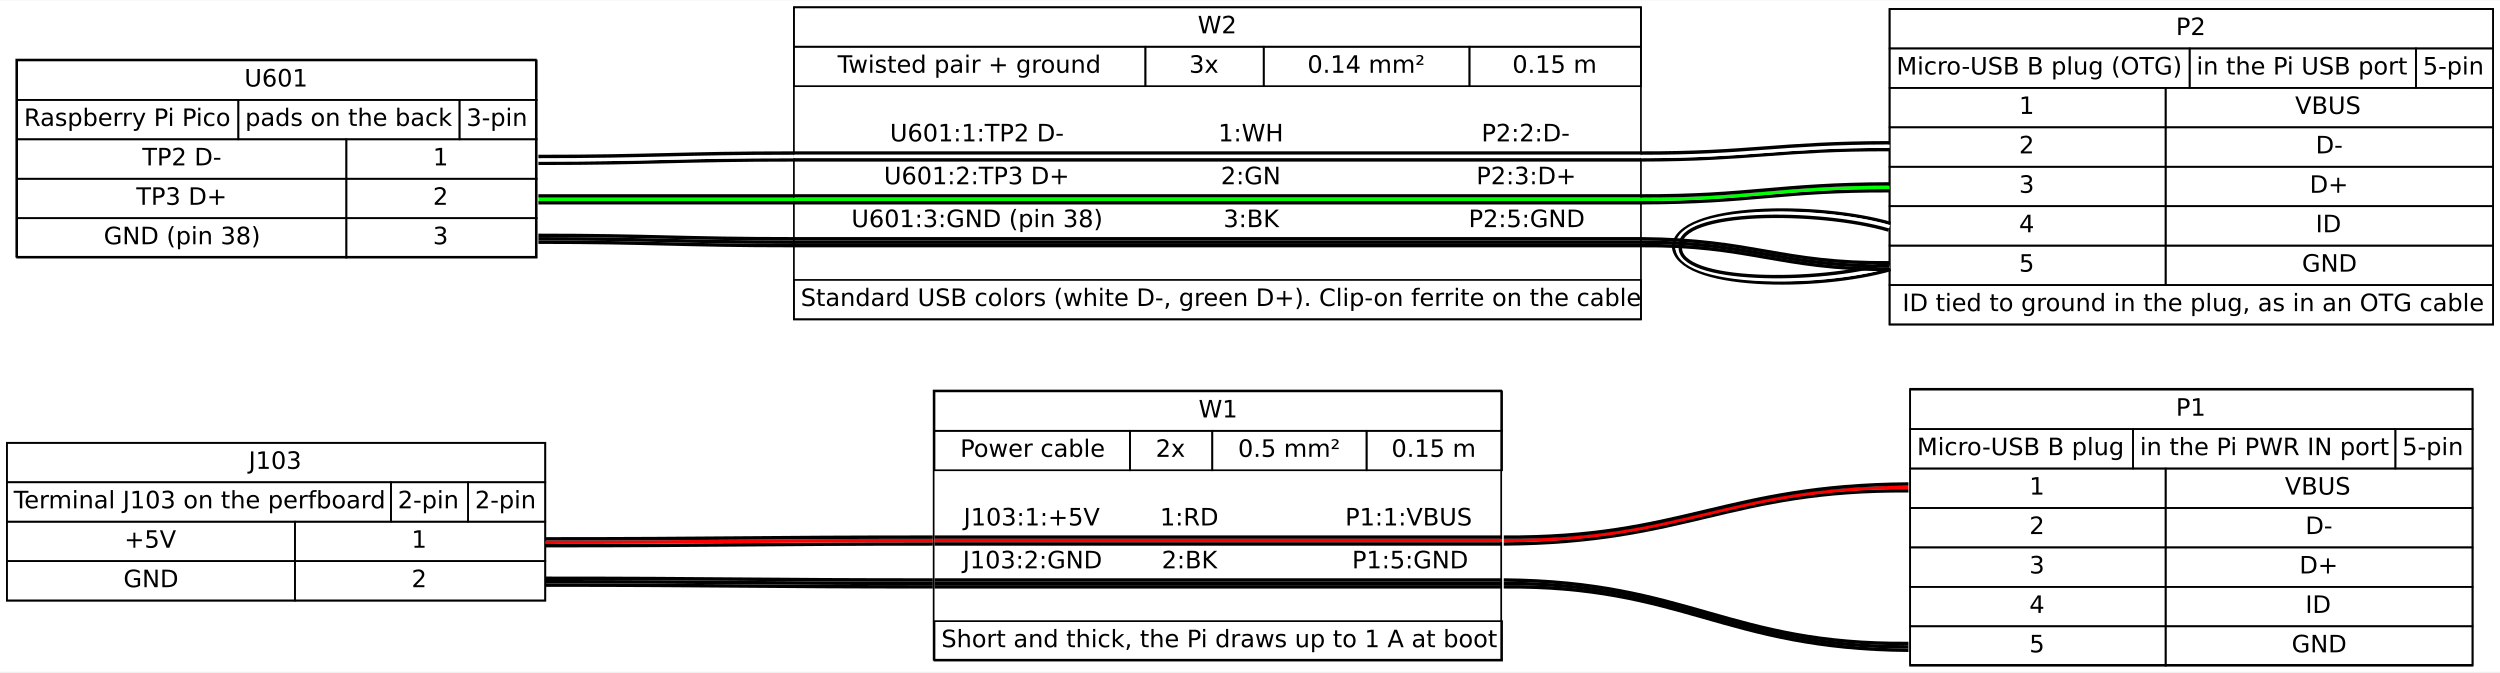
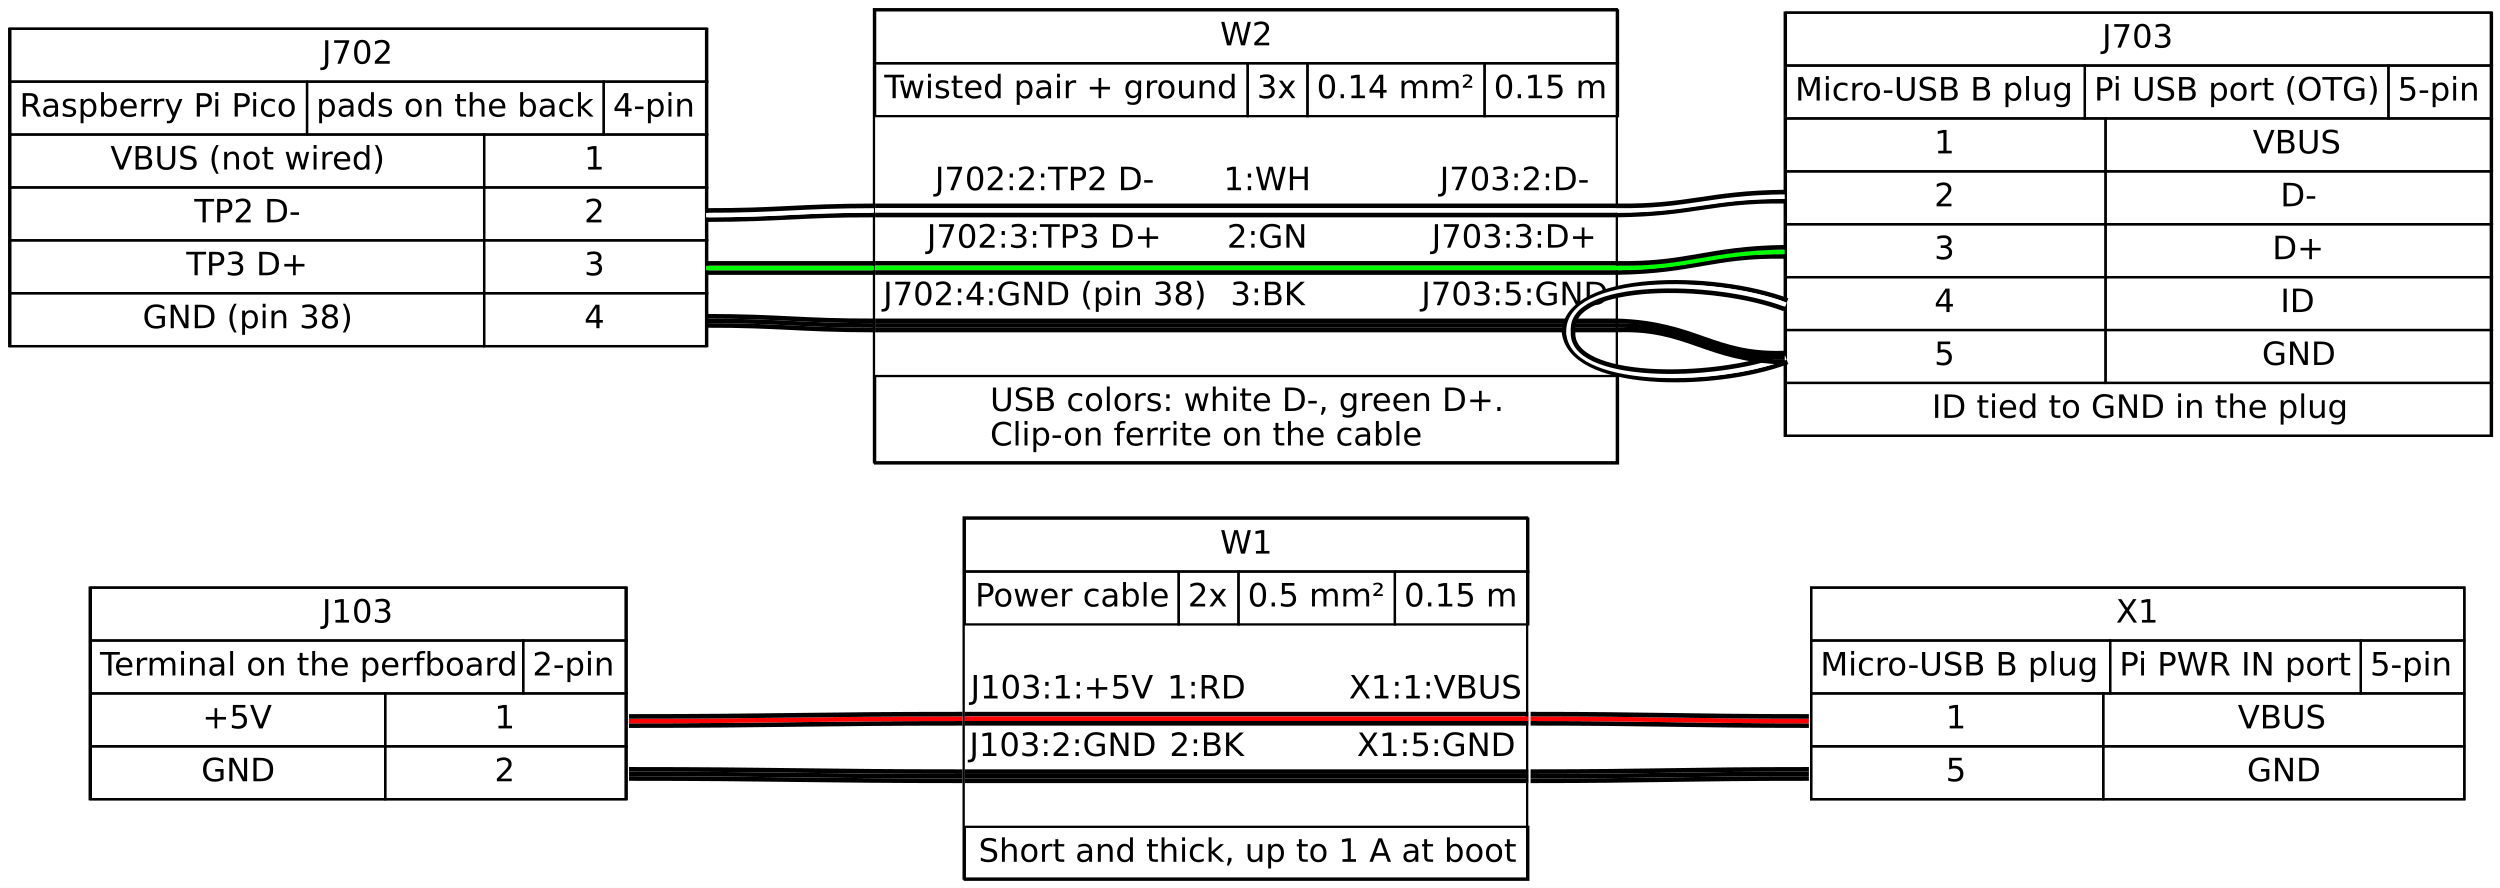
- <svg xmlns="http://www.w3.org/2000/svg" width="1458pt" height="392pt" viewBox="0.00 0.00 1458.00 391.50">
-   <g id="graph0" class="graph" transform="scale(1 1) rotate(0) translate(4 387.5)">
-     <polygon fill="#ffffff" stroke="transparent" points="-4,4 -4,-387.5 1454,-387.5 1454,4 -4,4" />
+ <svg xmlns="http://www.w3.org/2000/svg" width="1087pt" height="386pt" viewBox="0.00 0.00 1087.00 386.00">
+   <g id="graph0" class="graph" transform="scale(1 1) rotate(0) translate(4 382)">
+     <polygon fill="#ffffff" stroke="transparent" points="-4,4 -4,-382 1083,-382 1083,4 -4,4" />
    <g id="node1" class="node">
-       <polygon fill="#ffffff" stroke="black" points="314,-129.5 0,-129.5 0,-37.5 314,-37.5 314,-129.5" />
-       <polygon fill="none" stroke="black" points="0,-106.5 0,-129.5 314,-129.5 314,-106.5 0,-106.5" />
-       <text text-anchor="start" x="141" y="-114.3" font-family="DejaVu Sans" font-size="14.00">J103</text>
-       <polygon fill="none" stroke="black" points="0,-83.5 0,-106.5 224,-106.5 224,-83.5 0,-83.5" />
-       <text text-anchor="start" x="4" y="-91.3" font-family="DejaVu Sans" font-size="14.00">Terminal J103 on the perfboard</text>
-       <polygon fill="none" stroke="black" points="224,-83.5 224,-106.5 269,-106.5 269,-83.5 224,-83.5" />
-       <text text-anchor="start" x="228" y="-91.3" font-family="DejaVu Sans" font-size="14.00">2-pin</text>
-       <polygon fill="none" stroke="black" points="269,-83.5 269,-106.5 314,-106.5 314,-83.5 269,-83.5" />
-       <text text-anchor="start" x="273" y="-91.3" font-family="DejaVu Sans" font-size="14.00">2-pin</text>
-       <polygon fill="none" stroke="black" points="0,-60.5 0,-83.5 168,-83.5 168,-60.5 0,-60.5" />
-       <text text-anchor="start" x="68.5" y="-68.3" font-family="DejaVu Sans" font-size="14.00">+5V</text>
-       <polygon fill="none" stroke="black" points="168,-60.5 168,-83.5 314,-83.5 314,-60.5 168,-60.5" />
-       <text text-anchor="start" x="236" y="-68.3" font-family="DejaVu Sans" font-size="14.00">1</text>
-       <polygon fill="none" stroke="black" points="0,-37.5 0,-60.5 168,-60.5 168,-37.5 0,-37.5" />
-       <text text-anchor="start" x="68" y="-45.3" font-family="DejaVu Sans" font-size="14.00">GND</text>
-       <polygon fill="none" stroke="black" points="168,-37.5 168,-60.5 314,-60.5 314,-37.5 168,-37.5" />
-       <text text-anchor="start" x="236" y="-45.3" font-family="DejaVu Sans" font-size="14.00">2</text>
+       <polygon fill="#ffffff" stroke="black" points="268,-126.5 35,-126.5 35,-34.5 268,-34.5 268,-126.5" />
+       <polygon fill="none" stroke="black" points="35.5,-103.5 35.5,-126.5 268.5,-126.5 268.5,-103.5 35.5,-103.5" />
+       <text text-anchor="start" x="136" y="-111.3" font-family="DejaVu Sans" font-size="14.00">J103</text>
+       <polygon fill="none" stroke="black" points="35.5,-80.5 35.5,-103.5 223.5,-103.5 223.5,-80.5 35.5,-80.5" />
+       <text text-anchor="start" x="39.5" y="-88.3" font-family="DejaVu Sans" font-size="14.00">Terminal on the perfboard</text>
+       <polygon fill="none" stroke="black" points="223.5,-80.5 223.5,-103.5 268.5,-103.5 268.5,-80.5 223.5,-80.5" />
+       <text text-anchor="start" x="227.5" y="-88.3" font-family="DejaVu Sans" font-size="14.00">2-pin</text>
+       <polygon fill="none" stroke="black" points="35.5,-57.5 35.5,-80.5 163.5,-80.5 163.5,-57.5 35.5,-57.5" />
+       <text text-anchor="start" x="84" y="-65.3" font-family="DejaVu Sans" font-size="14.00">+5V</text>
+       <polygon fill="none" stroke="black" points="163.5,-57.5 163.5,-80.5 268.5,-80.5 268.5,-57.5 163.5,-57.5" />
+       <text text-anchor="start" x="211" y="-65.3" font-family="DejaVu Sans" font-size="14.00">1</text>
+       <polygon fill="none" stroke="black" points="35.5,-34.5 35.5,-57.5 163.5,-57.5 163.5,-34.5 35.5,-34.5" />
+       <text text-anchor="start" x="83.5" y="-42.3" font-family="DejaVu Sans" font-size="14.00">GND</text>
+       <polygon fill="none" stroke="black" points="163.5,-34.5 163.5,-57.5 268.5,-57.5 268.5,-34.5 163.5,-34.5" />
+       <text text-anchor="start" x="211" y="-42.3" font-family="DejaVu Sans" font-size="14.00">2</text>
    </g>
    <g id="node5" class="node">
-       <polygon fill="#ffffff" stroke="black" points="871.5,-160 540.5,-160 540.5,-3 871.5,-3 871.5,-160" />
-       <polygon fill="none" stroke="black" points="541,-136.5 541,-159.5 872,-159.5 872,-136.5 541,-136.5" />
-       <text text-anchor="start" x="695" y="-144.3" font-family="DejaVu Sans" font-size="14.00">W1</text>
-       <polygon fill="none" stroke="black" points="541,-113.5 541,-136.5 655,-136.5 655,-113.5 541,-113.5" />
-       <text text-anchor="start" x="556" y="-121.3" font-family="DejaVu Sans" font-size="14.00">Power cable</text>
-       <polygon fill="none" stroke="black" points="655,-113.5 655,-136.5 703,-136.5 703,-113.5 655,-113.5" />
-       <text text-anchor="start" x="670" y="-121.3" font-family="DejaVu Sans" font-size="14.00">2x</text>
-       <polygon fill="none" stroke="black" points="703,-113.5 703,-136.5 793,-136.5 793,-113.5 703,-113.5" />
-       <text text-anchor="start" x="718" y="-121.3" font-family="DejaVu Sans" font-size="14.00">0.5 mm²</text>
-       <polygon fill="none" stroke="black" points="793,-113.5 793,-136.5 872,-136.5 872,-113.5 793,-113.5" />
-       <text text-anchor="start" x="807.5" y="-121.3" font-family="DejaVu Sans" font-size="14.00">0.15 m</text>
-       <text text-anchor="start" x="596" y="-100.3" font-family="DejaVu Sans" font-size="14.00"> </text>
-       <text text-anchor="start" x="558" y="-81.3" font-family="DejaVu Sans" font-size="14.00">J103:1:+5V</text>
-       <text text-anchor="start" x="672.5" y="-81.3" font-family="DejaVu Sans" font-size="14.00">     1:RD    </text>
-       <text text-anchor="start" x="780.5" y="-81.3" font-family="DejaVu Sans" font-size="14.00">P1:1:VBUS</text>
-       <polygon fill="#000000" stroke="transparent" points="541,-73.5 541,-75.5 872,-75.5 872,-73.5 541,-73.5" />
-       <polygon fill="#ff0000" stroke="transparent" points="541,-71.5 541,-73.5 872,-73.5 872,-71.5 541,-71.5" />
-       <polygon fill="#000000" stroke="transparent" points="541,-69.5 541,-71.5 872,-71.5 872,-69.5 541,-69.5" />
-       <text text-anchor="start" x="557.5" y="-56.3" font-family="DejaVu Sans" font-size="14.00">J103:2:GND</text>
-       <text text-anchor="start" x="673.5" y="-56.3" font-family="DejaVu Sans" font-size="14.00">     2:BK    </text>
-       <text text-anchor="start" x="784.5" y="-56.3" font-family="DejaVu Sans" font-size="14.00">P1:5:GND</text>
-       <polygon fill="#000000" stroke="transparent" points="541,-48.5 541,-50.5 872,-50.5 872,-48.5 541,-48.5" />
-       <polygon fill="#000000" stroke="transparent" points="541,-46.5 541,-48.5 872,-48.5 872,-46.5 541,-46.5" />
-       <polygon fill="#000000" stroke="transparent" points="541,-44.5 541,-46.5 872,-46.5 872,-44.5 541,-44.5" />
-       <text text-anchor="start" x="596" y="-31.3" font-family="DejaVu Sans" font-size="14.00"> </text>
-       <polygon fill="none" stroke="black" points="541,-2.5 541,-25.5 872,-25.5 872,-2.5 541,-2.5" />
-       <text text-anchor="start" x="545" y="-10.3" font-family="DejaVu Sans" font-size="14.00">Short and thick, the Pi draws up to 1 A at boot</text>
+       <polygon fill="#ffffff" stroke="black" points="660,-157 415,-157 415,0 660,0 660,-157" />
+       <polygon fill="none" stroke="black" points="415.5,-133.5 415.5,-156.5 660.5,-156.5 660.5,-133.5 415.5,-133.5" />
+       <text text-anchor="start" x="526.5" y="-141.3" font-family="DejaVu Sans" font-size="14.00">W1</text>
+       <polygon fill="none" stroke="black" points="415.5,-110.5 415.5,-133.5 508.5,-133.5 508.5,-110.5 415.5,-110.5" />
+       <text text-anchor="start" x="420" y="-118.3" font-family="DejaVu Sans" font-size="14.00">Power cable</text>
+       <polygon fill="none" stroke="black" points="508.5,-110.5 508.5,-133.5 534.5,-133.5 534.5,-110.5 508.5,-110.5" />
+       <text text-anchor="start" x="512.5" y="-118.3" font-family="DejaVu Sans" font-size="14.00">2x</text>
+       <polygon fill="none" stroke="black" points="534.5,-110.5 534.5,-133.5 602.5,-133.5 602.5,-110.5 534.5,-110.5" />
+       <text text-anchor="start" x="538.5" y="-118.3" font-family="DejaVu Sans" font-size="14.00">0.5 mm²</text>
+       <polygon fill="none" stroke="black" points="602.5,-110.5 602.5,-133.5 660.5,-133.5 660.5,-110.5 602.5,-110.5" />
+       <text text-anchor="start" x="606.5" y="-118.3" font-family="DejaVu Sans" font-size="14.00">0.15 m</text>
+       <text text-anchor="start" x="456" y="-97.3" font-family="DejaVu Sans" font-size="14.00"> </text>
+       <text text-anchor="start" x="418" y="-78.3" font-family="DejaVu Sans" font-size="14.00">J103:1:+5V</text>
+       <text text-anchor="start" x="503.5" y="-78.3" font-family="DejaVu Sans" font-size="14.00">     1:RD    </text>
+       <text text-anchor="start" x="582.5" y="-78.3" font-family="DejaVu Sans" font-size="14.00">X1:1:VBUS</text>
+       <polygon fill="#000000" stroke="transparent" points="415.5,-70.5 415.5,-72.5 660.5,-72.5 660.5,-70.5 415.5,-70.5" />
+       <polygon fill="#ff0000" stroke="transparent" points="415.5,-68.5 415.5,-70.5 660.5,-70.5 660.5,-68.5 415.5,-68.5" />
+       <polygon fill="#000000" stroke="transparent" points="415.5,-66.5 415.5,-68.5 660.5,-68.5 660.5,-66.5 415.5,-66.5" />
+       <text text-anchor="start" x="417.5" y="-53.3" font-family="DejaVu Sans" font-size="14.00">J103:2:GND</text>
+       <text text-anchor="start" x="504.5" y="-53.3" font-family="DejaVu Sans" font-size="14.00">     2:BK    </text>
+       <text text-anchor="start" x="586" y="-53.3" font-family="DejaVu Sans" font-size="14.00">X1:5:GND</text>
+       <polygon fill="#000000" stroke="transparent" points="415.5,-45.5 415.5,-47.5 660.5,-47.5 660.5,-45.5 415.5,-45.5" />
+       <polygon fill="#000000" stroke="transparent" points="415.5,-43.5 415.5,-45.5 660.5,-45.5 660.5,-43.5 415.5,-43.5" />
+       <polygon fill="#000000" stroke="transparent" points="415.5,-41.5 415.5,-43.5 660.5,-43.5 660.5,-41.5 415.5,-41.5" />
+       <text text-anchor="start" x="456" y="-28.3" font-family="DejaVu Sans" font-size="14.00"> </text>
+       <polygon fill="none" stroke="black" points="415.5,0.5 415.5,-22.5 660.5,-22.5 660.5,0.5 415.5,0.5" />
+       <text text-anchor="start" x="421.5" y="-7.3" font-family="DejaVu Sans" font-size="14.00">Short and thick, up to 1 A at boot</text>
    </g>
    <g id="edge2" class="edge">
-       <path fill="none" stroke="#000000" stroke-width="2" d="M314,-69.5C414.53,-69.5 439.63,-70.5 540,-70.5" />
-       <path fill="none" stroke="#ff0000" stroke-width="2" d="M314,-71.5C414.45,-71.5 439.55,-72.5 540,-72.5" />
-       <path fill="none" stroke="#000000" stroke-width="2" d="M314,-73.5C414.37,-73.5 439.47,-74.5 540,-74.5" />
+       <path fill="none" stroke="#000000" stroke-width="2" d="M269.5,-66.5C334.07,-66.5 350.18,-67.5 414.5,-67.5" />
+       <path fill="none" stroke="#ff0000" stroke-width="2" d="M269.5,-68.5C333.95,-68.5 350.05,-69.5 414.5,-69.5" />
+       <path fill="none" stroke="#000000" stroke-width="2" d="M269.5,-70.5C333.82,-70.5 349.93,-71.5 414.5,-71.5" />
    </g>
    <g id="edge4" class="edge">
-       <path fill="none" stroke="#000000" stroke-width="2" d="M314,-46.5C414.37,-46.5 439.47,-45.5 540,-45.5" />
-       <path fill="none" stroke="#000000" stroke-width="2" d="M314,-48.5C414.45,-48.5 439.55,-47.5 540,-47.5" />
-       <path fill="none" stroke="#000000" stroke-width="2" d="M314,-50.5C414.53,-50.5 439.63,-49.5 540,-49.5" />
+       <path fill="none" stroke="#000000" stroke-width="2" d="M269.5,-43.5C333.82,-43.5 349.93,-42.5 414.5,-42.5" />
+       <path fill="none" stroke="#000000" stroke-width="2" d="M269.5,-45.5C333.95,-45.5 350.05,-44.5 414.5,-44.5" />
+       <path fill="none" stroke="#000000" stroke-width="2" d="M269.5,-47.5C334.07,-47.5 350.18,-46.5 414.5,-46.5" />
    </g>
    <g id="node2" class="node">
-       <polygon fill="#ffffff" stroke="black" points="1438,-161 1110,-161 1110,0 1438,0 1438,-161" />
-       <polygon fill="none" stroke="black" points="1110,-137.5 1110,-160.5 1438,-160.5 1438,-137.5 1110,-137.5" />
-       <text text-anchor="start" x="1265" y="-145.3" font-family="DejaVu Sans" font-size="14.00">P1</text>
-       <polygon fill="none" stroke="black" points="1110,-114.5 1110,-137.5 1240,-137.5 1240,-114.5 1110,-114.5" />
-       <text text-anchor="start" x="1114" y="-122.3" font-family="DejaVu Sans" font-size="14.00">Micro-USB B plug</text>
-       <polygon fill="none" stroke="black" points="1240,-114.5 1240,-137.5 1393,-137.5 1393,-114.5 1240,-114.5" />
-       <text text-anchor="start" x="1244" y="-122.3" font-family="DejaVu Sans" font-size="14.00">in the Pi PWR IN port</text>
-       <polygon fill="none" stroke="black" points="1393,-114.5 1393,-137.5 1438,-137.5 1438,-114.5 1393,-114.5" />
-       <text text-anchor="start" x="1397" y="-122.3" font-family="DejaVu Sans" font-size="14.00">5-pin</text>
-       <polygon fill="none" stroke="black" points="1110,-91.5 1110,-114.5 1259,-114.5 1259,-91.5 1110,-91.5" />
-       <text text-anchor="start" x="1179.5" y="-99.3" font-family="DejaVu Sans" font-size="14.00">1</text>
-       <polygon fill="none" stroke="black" points="1259,-91.5 1259,-114.5 1438,-114.5 1438,-91.5 1259,-91.5" />
-       <text text-anchor="start" x="1328.5" y="-99.3" font-family="DejaVu Sans" font-size="14.00">VBUS</text>
-       <polygon fill="none" stroke="black" points="1110,-68.5 1110,-91.5 1259,-91.5 1259,-68.5 1110,-68.5" />
-       <text text-anchor="start" x="1179.5" y="-76.3" font-family="DejaVu Sans" font-size="14.00">2</text>
-       <polygon fill="none" stroke="black" points="1259,-68.5 1259,-91.5 1438,-91.5 1438,-68.5 1259,-68.5" />
-       <text text-anchor="start" x="1340.5" y="-76.3" font-family="DejaVu Sans" font-size="14.00">D-</text>
-       <polygon fill="none" stroke="black" points="1110,-45.5 1110,-68.5 1259,-68.5 1259,-45.5 1110,-45.5" />
-       <text text-anchor="start" x="1179.5" y="-53.3" font-family="DejaVu Sans" font-size="14.00">3</text>
-       <polygon fill="none" stroke="black" points="1259,-45.5 1259,-68.5 1438,-68.5 1438,-45.5 1259,-45.5" />
-       <text text-anchor="start" x="1337" y="-53.3" font-family="DejaVu Sans" font-size="14.00">D+</text>
-       <polygon fill="none" stroke="black" points="1110,-22.5 1110,-45.5 1259,-45.5 1259,-22.5 1110,-22.5" />
-       <text text-anchor="start" x="1179.5" y="-30.3" font-family="DejaVu Sans" font-size="14.00">4</text>
-       <polygon fill="none" stroke="black" points="1259,-22.5 1259,-45.5 1438,-45.5 1438,-22.5 1259,-22.5" />
-       <text text-anchor="start" x="1340.5" y="-30.3" font-family="DejaVu Sans" font-size="14.00">ID</text>
-       <polygon fill="none" stroke="black" points="1110,0.5 1110,-22.5 1259,-22.5 1259,0.5 1110,0.5" />
-       <text text-anchor="start" x="1179.5" y="-7.3" font-family="DejaVu Sans" font-size="14.00">5</text>
-       <polygon fill="none" stroke="black" points="1259,0.5 1259,-22.5 1438,-22.5 1438,0.5 1259,0.5" />
-       <text text-anchor="start" x="1332.5" y="-7.3" font-family="DejaVu Sans" font-size="14.00">GND</text>
+       <polygon fill="#ffffff" stroke="black" points="1067.5,-126.5 783.5,-126.5 783.5,-34.5 1067.5,-34.5 1067.5,-126.5" />
+       <polygon fill="none" stroke="black" points="783.5,-103.5 783.5,-126.5 1067.5,-126.5 1067.5,-103.5 783.5,-103.5" />
+       <text text-anchor="start" x="916" y="-111.3" font-family="DejaVu Sans" font-size="14.00">X1</text>
+       <polygon fill="none" stroke="black" points="783.5,-80.5 783.5,-103.5 913.5,-103.5 913.5,-80.5 783.5,-80.5" />
+       <text text-anchor="start" x="787.5" y="-88.3" font-family="DejaVu Sans" font-size="14.00">Micro-USB B plug</text>
+       <polygon fill="none" stroke="black" points="913.5,-80.5 913.5,-103.5 1022.5,-103.5 1022.5,-80.5 913.5,-80.5" />
+       <text text-anchor="start" x="917.5" y="-88.3" font-family="DejaVu Sans" font-size="14.00">Pi PWR IN port</text>
+       <polygon fill="none" stroke="black" points="1022.5,-80.5 1022.5,-103.5 1067.5,-103.5 1067.5,-80.5 1022.5,-80.5" />
+       <text text-anchor="start" x="1026.5" y="-88.3" font-family="DejaVu Sans" font-size="14.00">5-pin</text>
+       <polygon fill="none" stroke="black" points="783.5,-57.5 783.5,-80.5 910.5,-80.5 910.5,-57.5 783.5,-57.5" />
+       <text text-anchor="start" x="842" y="-65.3" font-family="DejaVu Sans" font-size="14.00">1</text>
+       <polygon fill="none" stroke="black" points="910.5,-57.5 910.5,-80.5 1067.5,-80.5 1067.5,-57.5 910.5,-57.5" />
+       <text text-anchor="start" x="969" y="-65.3" font-family="DejaVu Sans" font-size="14.00">VBUS</text>
+       <polygon fill="none" stroke="black" points="783.5,-34.5 783.5,-57.5 910.5,-57.5 910.5,-34.5 783.5,-34.5" />
+       <text text-anchor="start" x="842" y="-42.3" font-family="DejaVu Sans" font-size="14.00">5</text>
+       <polygon fill="none" stroke="black" points="910.5,-34.5 910.5,-57.5 1067.5,-57.5 1067.5,-34.5 910.5,-34.5" />
+       <text text-anchor="start" x="973" y="-42.3" font-family="DejaVu Sans" font-size="14.00">GND</text>
    </g>
    <g id="node3" class="node">
-       <polygon fill="#ffffff" stroke="black" points="308.5,-353 5.5,-353 5.5,-238 308.5,-238 308.5,-353" />
-       <polygon fill="none" stroke="black" points="6,-329.5 6,-352.5 309,-352.5 309,-329.5 6,-329.5" />
-       <text text-anchor="start" x="138.5" y="-337.3" font-family="DejaVu Sans" font-size="14.00">U601</text>
-       <polygon fill="none" stroke="black" points="6,-306.5 6,-329.5 135,-329.5 135,-306.5 6,-306.5" />
-       <text text-anchor="start" x="10" y="-314.3" font-family="DejaVu Sans" font-size="14.00">Raspberry Pi Pico</text>
-       <polygon fill="none" stroke="black" points="135,-306.5 135,-329.5 264,-329.5 264,-306.5 135,-306.5" />
-       <text text-anchor="start" x="139" y="-314.3" font-family="DejaVu Sans" font-size="14.00">pads on the back</text>
-       <polygon fill="none" stroke="black" points="264,-306.5 264,-329.5 309,-329.5 309,-306.5 264,-306.5" />
-       <text text-anchor="start" x="268" y="-314.3" font-family="DejaVu Sans" font-size="14.00">3-pin</text>
-       <polygon fill="none" stroke="black" points="6,-283.5 6,-306.5 198,-306.5 198,-283.5 6,-283.5" />
-       <text text-anchor="start" x="79" y="-291.3" font-family="DejaVu Sans" font-size="14.00">TP2 D-</text>
-       <polygon fill="none" stroke="black" points="198,-283.5 198,-306.5 309,-306.5 309,-283.5 198,-283.5" />
-       <text text-anchor="start" x="248.5" y="-291.3" font-family="DejaVu Sans" font-size="14.00">1</text>
-       <polygon fill="none" stroke="black" points="6,-260.5 6,-283.5 198,-283.5 198,-260.5 6,-260.5" />
-       <text text-anchor="start" x="75.5" y="-268.3" font-family="DejaVu Sans" font-size="14.00">TP3 D+</text>
-       <polygon fill="none" stroke="black" points="198,-260.5 198,-283.5 309,-283.5 309,-260.5 198,-260.5" />
-       <text text-anchor="start" x="248.5" y="-268.3" font-family="DejaVu Sans" font-size="14.00">2</text>
-       <polygon fill="none" stroke="black" points="6,-237.5 6,-260.5 198,-260.5 198,-237.5 6,-237.5" />
-       <text text-anchor="start" x="56.5" y="-245.3" font-family="DejaVu Sans" font-size="14.00">GND (pin 38)</text>
-       <polygon fill="none" stroke="black" points="198,-237.5 198,-260.5 309,-260.5 309,-237.5 198,-237.5" />
-       <text text-anchor="start" x="248.5" y="-245.3" font-family="DejaVu Sans" font-size="14.00">3</text>
+       <polygon fill="#ffffff" stroke="black" points="303,-369.5 0,-369.5 0,-231.5 303,-231.5 303,-369.5" />
+       <polygon fill="none" stroke="black" points="0.5,-346.5 0.5,-369.5 303.5,-369.5 303.5,-346.5 0.5,-346.5" />
+       <text text-anchor="start" x="136" y="-354.3" font-family="DejaVu Sans" font-size="14.00">J702</text>
+       <polygon fill="none" stroke="black" points="0.5,-323.5 0.5,-346.5 129.5,-346.5 129.5,-323.5 0.5,-323.5" />
+       <text text-anchor="start" x="4.5" y="-331.3" font-family="DejaVu Sans" font-size="14.00">Raspberry Pi Pico</text>
+       <polygon fill="none" stroke="black" points="129.5,-323.5 129.5,-346.5 258.5,-346.5 258.5,-323.5 129.5,-323.5" />
+       <text text-anchor="start" x="133.5" y="-331.3" font-family="DejaVu Sans" font-size="14.00">pads on the back</text>
+       <polygon fill="none" stroke="black" points="258.5,-323.5 258.5,-346.5 303.5,-346.5 303.5,-323.5 258.5,-323.5" />
+       <text text-anchor="start" x="262.5" y="-331.3" font-family="DejaVu Sans" font-size="14.00">4-pin</text>
+       <polygon fill="none" stroke="black" points="0.5,-300.5 0.5,-323.5 206.5,-323.5 206.5,-300.5 0.5,-300.5" />
+       <text text-anchor="start" x="44" y="-308.3" font-family="DejaVu Sans" font-size="14.00">VBUS (not wired)</text>
+       <polygon fill="none" stroke="black" points="206.5,-300.5 206.5,-323.5 303.5,-323.5 303.5,-300.5 206.5,-300.5" />
+       <text text-anchor="start" x="250" y="-308.3" font-family="DejaVu Sans" font-size="14.00">1</text>
+       <polygon fill="none" stroke="black" points="0.5,-277.5 0.5,-300.5 206.5,-300.5 206.5,-277.5 0.5,-277.5" />
+       <text text-anchor="start" x="80.5" y="-285.3" font-family="DejaVu Sans" font-size="14.00">TP2 D-</text>
+       <polygon fill="none" stroke="black" points="206.5,-277.5 206.5,-300.5 303.5,-300.5 303.5,-277.5 206.5,-277.5" />
+       <text text-anchor="start" x="250" y="-285.3" font-family="DejaVu Sans" font-size="14.00">2</text>
+       <polygon fill="none" stroke="black" points="0.5,-254.5 0.5,-277.5 206.5,-277.5 206.5,-254.5 0.5,-254.5" />
+       <text text-anchor="start" x="77" y="-262.3" font-family="DejaVu Sans" font-size="14.00">TP3 D+</text>
+       <polygon fill="none" stroke="black" points="206.5,-254.5 206.5,-277.5 303.5,-277.5 303.5,-254.5 206.5,-254.5" />
+       <text text-anchor="start" x="250" y="-262.3" font-family="DejaVu Sans" font-size="14.00">3</text>
+       <polygon fill="none" stroke="black" points="0.5,-231.5 0.5,-254.5 206.5,-254.5 206.5,-231.5 0.5,-231.5" />
+       <text text-anchor="start" x="58" y="-239.3" font-family="DejaVu Sans" font-size="14.00">GND (pin 38)</text>
+       <polygon fill="none" stroke="black" points="206.5,-231.5 206.5,-254.5 303.5,-254.5 303.5,-231.5 206.5,-231.5" />
+       <text text-anchor="start" x="250" y="-239.3" font-family="DejaVu Sans" font-size="14.00">4</text>
    </g>
    <g id="node6" class="node">
-       <polygon fill="#ffffff" stroke="black" points="953,-383.5 459,-383.5 459,-201.5 953,-201.5 953,-383.5" />
-       <polygon fill="none" stroke="black" points="459,-360.5 459,-383.5 953,-383.5 953,-360.5 459,-360.5" />
-       <text text-anchor="start" x="694.5" y="-368.3" font-family="DejaVu Sans" font-size="14.00">W2</text>
-       <polygon fill="none" stroke="black" points="459,-337.5 459,-360.5 664,-360.5 664,-337.5 459,-337.5" />
-       <text text-anchor="start" x="484.5" y="-345.3" font-family="DejaVu Sans" font-size="14.00">Twisted pair + ground</text>
-       <polygon fill="none" stroke="black" points="664,-337.5 664,-360.5 733,-360.5 733,-337.5 664,-337.5" />
-       <text text-anchor="start" x="689.5" y="-345.3" font-family="DejaVu Sans" font-size="14.00">3x</text>
-       <polygon fill="none" stroke="black" points="733,-337.5 733,-360.5 853,-360.5 853,-337.5 733,-337.5" />
-       <text text-anchor="start" x="758.5" y="-345.3" font-family="DejaVu Sans" font-size="14.00">0.14 mm²</text>
-       <polygon fill="none" stroke="black" points="853,-337.5 853,-360.5 953,-360.5 953,-337.5 853,-337.5" />
-       <text text-anchor="start" x="878" y="-345.3" font-family="DejaVu Sans" font-size="14.00">0.15 m</text>
-       <text text-anchor="start" x="563.5" y="-324.3" font-family="DejaVu Sans" font-size="14.00"> </text>
-       <text text-anchor="start" x="515" y="-305.3" font-family="DejaVu Sans" font-size="14.00">U601:1:TP2 D-</text>
-       <text text-anchor="start" x="706.5" y="-305.3" font-family="DejaVu Sans" font-size="14.00">     1:WH    </text>
-       <text text-anchor="start" x="860" y="-305.3" font-family="DejaVu Sans" font-size="14.00">P2:2:D-</text>
-       <polygon fill="#000000" stroke="transparent" points="459,-297.5 459,-299.5 953,-299.5 953,-297.5 459,-297.5" />
-       <polygon fill="#ffffff" stroke="transparent" points="459,-295.5 459,-297.5 953,-297.5 953,-295.5 459,-295.5" />
-       <polygon fill="#000000" stroke="transparent" points="459,-293.5 459,-295.5 953,-295.5 953,-293.5 459,-293.5" />
-       <text text-anchor="start" x="511.5" y="-280.3" font-family="DejaVu Sans" font-size="14.00">U601:2:TP3 D+</text>
-       <text text-anchor="start" x="708" y="-280.3" font-family="DejaVu Sans" font-size="14.00">     2:GN    </text>
-       <text text-anchor="start" x="857" y="-280.3" font-family="DejaVu Sans" font-size="14.00">P2:3:D+</text>
-       <polygon fill="#000000" stroke="transparent" points="459,-272.5 459,-274.5 953,-274.5 953,-272.5 459,-272.5" />
-       <polygon fill="#00ff00" stroke="transparent" points="459,-270.5 459,-272.5 953,-272.5 953,-270.5 459,-270.5" />
-       <polygon fill="#000000" stroke="transparent" points="459,-268.5 459,-270.5 953,-270.5 953,-268.5 459,-268.5" />
-       <text text-anchor="start" x="492.5" y="-255.3" font-family="DejaVu Sans" font-size="14.00">U601:3:GND (pin 38)</text>
-       <text text-anchor="start" x="709.5" y="-255.3" font-family="DejaVu Sans" font-size="14.00">     3:BK    </text>
-       <text text-anchor="start" x="852.5" y="-255.3" font-family="DejaVu Sans" font-size="14.00">P2:5:GND</text>
-       <polygon fill="#000000" stroke="transparent" points="459,-247.5 459,-249.5 953,-249.5 953,-247.5 459,-247.5" />
-       <polygon fill="#000000" stroke="transparent" points="459,-245.5 459,-247.5 953,-247.5 953,-245.5 459,-245.5" />
-       <polygon fill="#000000" stroke="transparent" points="459,-243.5 459,-245.5 953,-245.5 953,-243.5 459,-243.5" />
-       <text text-anchor="start" x="563.5" y="-230.3" font-family="DejaVu Sans" font-size="14.00"> </text>
-       <polygon fill="none" stroke="black" points="459,-201.5 459,-224.5 953,-224.5 953,-201.5 459,-201.5" />
-       <text text-anchor="start" x="463" y="-209.3" font-family="DejaVu Sans" font-size="14.00">Standard USB colors (white D-, green D+). Clip-on ferrite on the cable</text>
+       <polygon fill="#ffffff" stroke="black" points="699,-378 376,-378 376,-181 699,-181 699,-378" />
+       <polygon fill="none" stroke="black" points="376.5,-354.5 376.5,-377.5 699.5,-377.5 699.5,-354.5 376.5,-354.5" />
+       <text text-anchor="start" x="526.5" y="-362.3" font-family="DejaVu Sans" font-size="14.00">W2</text>
+       <polygon fill="none" stroke="black" points="376.5,-331.5 376.5,-354.5 538.5,-354.5 538.5,-331.5 376.5,-331.5" />
+       <text text-anchor="start" x="380.5" y="-339.3" font-family="DejaVu Sans" font-size="14.00">Twisted pair + ground</text>
+       <polygon fill="none" stroke="black" points="538.5,-331.5 538.5,-354.5 564.5,-354.5 564.5,-331.5 538.5,-331.5" />
+       <text text-anchor="start" x="542.5" y="-339.3" font-family="DejaVu Sans" font-size="14.00">3x</text>
+       <polygon fill="none" stroke="black" points="564.5,-331.5 564.5,-354.5 641.5,-354.5 641.5,-331.5 564.5,-331.5" />
+       <text text-anchor="start" x="568.5" y="-339.3" font-family="DejaVu Sans" font-size="14.00">0.14 mm²</text>
+       <polygon fill="none" stroke="black" points="641.5,-331.5 641.5,-354.5 699.5,-354.5 699.5,-331.5 641.5,-331.5" />
+       <text text-anchor="start" x="645.5" y="-339.3" font-family="DejaVu Sans" font-size="14.00">0.15 m</text>
+       <text text-anchor="start" x="448" y="-318.3" font-family="DejaVu Sans" font-size="14.00"> </text>
+       <text text-anchor="start" x="402.5" y="-299.3" font-family="DejaVu Sans" font-size="14.00">J702:2:TP2 D-</text>
+       <text text-anchor="start" x="528" y="-299.3" font-family="DejaVu Sans" font-size="14.00">     1:WH    </text>
+       <text text-anchor="start" x="622" y="-299.3" font-family="DejaVu Sans" font-size="14.00">J703:2:D-</text>
+       <polygon fill="#000000" stroke="transparent" points="376.5,-291.5 376.5,-293.5 699.5,-293.5 699.5,-291.5 376.5,-291.5" />
+       <polygon fill="#ffffff" stroke="transparent" points="376.5,-289.5 376.5,-291.5 699.5,-291.5 699.5,-289.5 376.5,-289.5" />
+       <polygon fill="#000000" stroke="transparent" points="376.5,-287.5 376.5,-289.5 699.5,-289.5 699.5,-287.5 376.5,-287.5" />
+       <text text-anchor="start" x="399" y="-274.3" font-family="DejaVu Sans" font-size="14.00">J702:3:TP3 D+</text>
+       <text text-anchor="start" x="529.5" y="-274.3" font-family="DejaVu Sans" font-size="14.00">     2:GN    </text>
+       <text text-anchor="start" x="618.5" y="-274.3" font-family="DejaVu Sans" font-size="14.00">J703:3:D+</text>
+       <polygon fill="#000000" stroke="transparent" points="376.5,-266.5 376.5,-268.5 699.5,-268.5 699.5,-266.5 376.5,-266.5" />
+       <polygon fill="#00ff00" stroke="transparent" points="376.5,-264.5 376.5,-266.5 699.5,-266.5 699.5,-264.5 376.5,-264.5" />
+       <polygon fill="#000000" stroke="transparent" points="376.5,-262.5 376.5,-264.5 699.5,-264.5 699.5,-262.5 376.5,-262.5" />
+       <text text-anchor="start" x="380" y="-249.3" font-family="DejaVu Sans" font-size="14.00">J702:4:GND (pin 38)</text>
+       <text text-anchor="start" x="531" y="-249.3" font-family="DejaVu Sans" font-size="14.00">     3:BK    </text>
+       <text text-anchor="start" x="614" y="-249.3" font-family="DejaVu Sans" font-size="14.00">J703:5:GND</text>
+       <polygon fill="#000000" stroke="transparent" points="376.5,-241.5 376.5,-243.5 699.5,-243.5 699.5,-241.5 376.5,-241.5" />
+       <polygon fill="#000000" stroke="transparent" points="376.5,-239.5 376.5,-241.5 699.5,-241.5 699.5,-239.5 376.5,-239.5" />
+       <polygon fill="#000000" stroke="transparent" points="376.5,-237.5 376.5,-239.5 699.5,-239.5 699.5,-237.5 376.5,-237.5" />
+       <text text-anchor="start" x="448" y="-224.3" font-family="DejaVu Sans" font-size="14.00"> </text>
+       <polygon fill="none" stroke="black" points="376.5,-180.5 376.5,-218.5 699.5,-218.5 699.5,-180.5 376.5,-180.5" />
+       <text text-anchor="start" x="426.5" y="-203.3" font-family="DejaVu Sans" font-size="14.00">USB colors: white D-, green D+.</text>
+       <text text-anchor="start" x="426.5" y="-188.3" font-family="DejaVu Sans" font-size="14.00">Clip-on ferrite on the cable</text>
    </g>
    <g id="edge6" class="edge">
-       <path fill="none" stroke="#000000" stroke-width="2" d="M310,-292.5C376.47,-292.51 393.01,-294.51 459,-294.5" />
-       <path fill="none" stroke="#ffffff" stroke-width="2" d="M310,-294.5C376.23,-294.5 392.77,-296.5 459,-296.5" />
-       <path fill="none" stroke="#000000" stroke-width="2" d="M310,-296.5C375.99,-296.49 392.53,-298.49 459,-298.5" />
+       <path fill="none" stroke="#000000" stroke-width="2" d="M303,-286.5C335.94,-286.56 344.02,-288.56 376,-288.5" />
+       <path fill="none" stroke="#ffffff" stroke-width="2" d="M303,-288.5C335.46,-288.5 343.54,-290.5 376,-290.5" />
+       <path fill="none" stroke="#000000" stroke-width="2" d="M303,-290.5C334.98,-290.44 343.06,-292.44 376,-292.5" />
    </g>
    <g id="edge8" class="edge">
-       <path fill="none" stroke="#000000" stroke-width="2" d="M310,-269.5C376.22,-269.5 392.78,-269.5 459,-269.5" />
-       <path fill="none" stroke="#00ff00" stroke-width="2" d="M310,-271.5C376.22,-271.5 392.78,-271.5 459,-271.5" />
-       <path fill="none" stroke="#000000" stroke-width="2" d="M310,-273.5C376.22,-273.5 392.78,-273.5 459,-273.5" />
+       <path fill="none" stroke="#000000" stroke-width="2" d="M303,-263.5C335.44,-263.5 343.56,-263.5 376,-263.5" />
+       <path fill="none" stroke="#00ff00" stroke-width="2" d="M303,-265.5C335.44,-265.5 343.56,-265.5 376,-265.5" />
+       <path fill="none" stroke="#000000" stroke-width="2" d="M303,-267.5C335.44,-267.5 343.56,-267.5 376,-267.5" />
    </g>
    <g id="edge10" class="edge">
-       <path fill="none" stroke="#000000" stroke-width="2" d="M310,-246.5C375.99,-246.51 392.53,-244.51 459,-244.5" />
-       <path fill="none" stroke="#000000" stroke-width="2" d="M310,-248.5C376.23,-248.5 392.77,-246.5 459,-246.5" />
-       <path fill="none" stroke="#000000" stroke-width="2" d="M310,-250.5C376.47,-250.49 393.01,-248.49 459,-248.5" />
+       <path fill="none" stroke="#000000" stroke-width="2" d="M303,-240.5C334.98,-240.56 343.06,-238.56 376,-238.5" />
+       <path fill="none" stroke="#000000" stroke-width="2" d="M303,-242.5C335.46,-242.5 343.54,-240.5 376,-240.5" />
+       <path fill="none" stroke="#000000" stroke-width="2" d="M303,-244.5C335.94,-244.44 344.02,-242.44 376,-242.5" />
    </g>
    <g id="node4" class="node">
-       <polygon fill="#ffffff" stroke="black" points="1450,-382.5 1098,-382.5 1098,-198.5 1450,-198.5 1450,-382.5" />
-       <polygon fill="none" stroke="black" points="1098,-359.5 1098,-382.5 1450,-382.5 1450,-359.5 1098,-359.5" />
-       <text text-anchor="start" x="1265" y="-367.3" font-family="DejaVu Sans" font-size="14.00">P2</text>
-       <polygon fill="none" stroke="black" points="1098,-336.5 1098,-359.5 1273,-359.5 1273,-336.5 1098,-336.5" />
-       <text text-anchor="start" x="1102" y="-344.3" font-family="DejaVu Sans" font-size="14.00">Micro-USB B plug (OTG)</text>
-       <polygon fill="none" stroke="black" points="1273,-336.5 1273,-359.5 1405,-359.5 1405,-336.5 1273,-336.5" />
-       <text text-anchor="start" x="1277" y="-344.3" font-family="DejaVu Sans" font-size="14.00">in the Pi USB port</text>
-       <polygon fill="none" stroke="black" points="1405,-336.5 1405,-359.5 1450,-359.5 1450,-336.5 1405,-336.5" />
-       <text text-anchor="start" x="1409" y="-344.3" font-family="DejaVu Sans" font-size="14.00">5-pin</text>
-       <polygon fill="none" stroke="black" points="1098,-313.5 1098,-336.5 1259,-336.5 1259,-313.5 1098,-313.5" />
-       <text text-anchor="start" x="1173.5" y="-321.3" font-family="DejaVu Sans" font-size="14.00">1</text>
-       <polygon fill="none" stroke="black" points="1259,-313.5 1259,-336.5 1450,-336.5 1450,-313.5 1259,-313.5" />
-       <text text-anchor="start" x="1334.5" y="-321.3" font-family="DejaVu Sans" font-size="14.00">VBUS</text>
-       <polygon fill="none" stroke="black" points="1098,-290.5 1098,-313.5 1259,-313.5 1259,-290.5 1098,-290.5" />
-       <text text-anchor="start" x="1173.5" y="-298.3" font-family="DejaVu Sans" font-size="14.00">2</text>
-       <polygon fill="none" stroke="black" points="1259,-290.5 1259,-313.5 1450,-313.5 1450,-290.5 1259,-290.5" />
-       <text text-anchor="start" x="1346.5" y="-298.3" font-family="DejaVu Sans" font-size="14.00">D-</text>
-       <polygon fill="none" stroke="black" points="1098,-267.5 1098,-290.5 1259,-290.5 1259,-267.5 1098,-267.5" />
-       <text text-anchor="start" x="1173.5" y="-275.3" font-family="DejaVu Sans" font-size="14.00">3</text>
-       <polygon fill="none" stroke="black" points="1259,-267.5 1259,-290.5 1450,-290.5 1450,-267.5 1259,-267.5" />
-       <text text-anchor="start" x="1343" y="-275.3" font-family="DejaVu Sans" font-size="14.00">D+</text>
-       <polygon fill="none" stroke="black" points="1098,-244.5 1098,-267.5 1259,-267.5 1259,-244.5 1098,-244.5" />
-       <text text-anchor="start" x="1173.5" y="-252.3" font-family="DejaVu Sans" font-size="14.00">4</text>
-       <polygon fill="none" stroke="black" points="1259,-244.5 1259,-267.5 1450,-267.5 1450,-244.5 1259,-244.5" />
-       <text text-anchor="start" x="1346.5" y="-252.3" font-family="DejaVu Sans" font-size="14.00">ID</text>
-       <polygon fill="none" stroke="black" points="1098,-221.5 1098,-244.5 1259,-244.5 1259,-221.5 1098,-221.5" />
-       <text text-anchor="start" x="1173.5" y="-229.3" font-family="DejaVu Sans" font-size="14.00">5</text>
-       <polygon fill="none" stroke="black" points="1259,-221.5 1259,-244.5 1450,-244.5 1450,-221.5 1259,-221.5" />
-       <text text-anchor="start" x="1338.5" y="-229.3" font-family="DejaVu Sans" font-size="14.00">GND</text>
-       <polygon fill="none" stroke="black" points="1098,-198.5 1098,-221.5 1450,-221.5 1450,-198.5 1098,-198.5" />
-       <text text-anchor="start" x="1105.5" y="-206.3" font-family="DejaVu Sans" font-size="14.00">ID tied to ground in the plug, as in an OTG cable</text>
+       <polygon fill="#ffffff" stroke="black" points="1079,-376.5 772,-376.5 772,-192.5 1079,-192.5 1079,-376.5" />
+       <polygon fill="none" stroke="black" points="772.5,-353.5 772.5,-376.5 1079.5,-376.5 1079.5,-353.5 772.5,-353.5" />
+       <text text-anchor="start" x="910" y="-361.3" font-family="DejaVu Sans" font-size="14.00">J703</text>
+       <polygon fill="none" stroke="black" points="772.5,-330.5 772.5,-353.5 902.5,-353.5 902.5,-330.5 772.5,-330.5" />
+       <text text-anchor="start" x="776.5" y="-338.3" font-family="DejaVu Sans" font-size="14.00">Micro-USB B plug</text>
+       <polygon fill="none" stroke="black" points="902.5,-330.5 902.5,-353.5 1034.5,-353.5 1034.5,-330.5 902.5,-330.5" />
+       <text text-anchor="start" x="906.5" y="-338.3" font-family="DejaVu Sans" font-size="14.00">Pi USB port (OTG)</text>
+       <polygon fill="none" stroke="black" points="1034.5,-330.5 1034.5,-353.5 1079.5,-353.5 1079.5,-330.5 1034.5,-330.5" />
+       <text text-anchor="start" x="1038.5" y="-338.3" font-family="DejaVu Sans" font-size="14.00">5-pin</text>
+       <polygon fill="none" stroke="black" points="772.5,-307.5 772.5,-330.5 911.5,-330.5 911.5,-307.5 772.5,-307.5" />
+       <text text-anchor="start" x="837" y="-315.3" font-family="DejaVu Sans" font-size="14.00">1</text>
+       <polygon fill="none" stroke="black" points="911.5,-307.5 911.5,-330.5 1079.5,-330.5 1079.5,-307.5 911.5,-307.5" />
+       <text text-anchor="start" x="975.5" y="-315.3" font-family="DejaVu Sans" font-size="14.00">VBUS</text>
+       <polygon fill="none" stroke="black" points="772.5,-284.5 772.5,-307.5 911.5,-307.5 911.5,-284.5 772.5,-284.5" />
+       <text text-anchor="start" x="837" y="-292.3" font-family="DejaVu Sans" font-size="14.00">2</text>
+       <polygon fill="none" stroke="black" points="911.5,-284.5 911.5,-307.5 1079.5,-307.5 1079.5,-284.5 911.5,-284.5" />
+       <text text-anchor="start" x="987.5" y="-292.3" font-family="DejaVu Sans" font-size="14.00">D-</text>
+       <polygon fill="none" stroke="black" points="772.5,-261.5 772.5,-284.5 911.5,-284.5 911.5,-261.5 772.5,-261.5" />
+       <text text-anchor="start" x="837" y="-269.3" font-family="DejaVu Sans" font-size="14.00">3</text>
+       <polygon fill="none" stroke="black" points="911.5,-261.5 911.5,-284.5 1079.5,-284.5 1079.5,-261.5 911.5,-261.5" />
+       <text text-anchor="start" x="984" y="-269.3" font-family="DejaVu Sans" font-size="14.00">D+</text>
+       <polygon fill="none" stroke="black" points="772.5,-238.5 772.5,-261.5 911.5,-261.5 911.5,-238.5 772.5,-238.5" />
+       <text text-anchor="start" x="837" y="-246.3" font-family="DejaVu Sans" font-size="14.00">4</text>
+       <polygon fill="none" stroke="black" points="911.5,-238.5 911.5,-261.5 1079.5,-261.5 1079.5,-238.5 911.5,-238.5" />
+       <text text-anchor="start" x="987.5" y="-246.3" font-family="DejaVu Sans" font-size="14.00">ID</text>
+       <polygon fill="none" stroke="black" points="772.5,-215.5 772.5,-238.5 911.5,-238.5 911.5,-215.5 772.5,-215.5" />
+       <text text-anchor="start" x="837" y="-223.3" font-family="DejaVu Sans" font-size="14.00">5</text>
+       <polygon fill="none" stroke="black" points="911.5,-215.5 911.5,-238.5 1079.5,-238.5 1079.5,-215.5 911.5,-215.5" />
+       <text text-anchor="start" x="979.5" y="-223.3" font-family="DejaVu Sans" font-size="14.00">GND</text>
+       <polygon fill="none" stroke="black" points="772.5,-192.5 772.5,-215.5 1079.5,-215.5 1079.5,-192.5 772.5,-192.5" />
+       <text text-anchor="start" x="836" y="-200.3" font-family="DejaVu Sans" font-size="14.00">ID tied to GND in the plug</text>
    </g>
    <g id="edge1" class="edge">
-       <path fill="none" stroke="#000000" stroke-width="2" d="M1098.56,-257.42C1056.67,-269.5 974,-269.5 972,-244 974,-218.5 1056.67,-218.5 1098.56,-230.58" />
-       <path fill="none" stroke="#ffffff" stroke-width="2" d="M1098,-255.5C1056.67,-267.5 974,-267.5 974,-244 974,-220.5 1056.67,-220.5 1098,-232.5" />
-       <path fill="none" stroke="#000000" stroke-width="2" d="M1097.44,-253.58C1056.67,-265.5 974,-265.5 976,-244 974,-222.5 1056.67,-222.5 1097.44,-234.42" />
-       <text text-anchor="middle" x="971.5" y="-286.8" font-family="DejaVu Sans" font-size="14.00"> </text>
+       <path fill="none" stroke="#000000" stroke-width="2" d="M773.21,-251.37C740.67,-263.5 678,-263.5 676,-238 678,-212.5 740.67,-212.5 773.21,-224.63" />
+       <path fill="none" stroke="#ffffff" stroke-width="2" d="M772.5,-249.5C740.67,-261.5 678,-261.5 678,-238 678,-214.5 740.67,-214.5 772.5,-226.5" />
+       <path fill="none" stroke="#000000" stroke-width="2" d="M771.79,-247.63C740.67,-259.5 678,-259.5 680,-238 678,-216.5 740.67,-216.5 771.79,-228.37" />
+       <text text-anchor="middle" x="675.5" y="-280.8" font-family="DejaVu Sans" font-size="14.00"> </text>
    </g>
    <g id="edge3" class="edge">
-       <path fill="none" stroke="#000000" stroke-width="2" d="M873,-70.5C980.36,-71.26 1004.78,-102.26 1109,-101.5" />
-       <path fill="none" stroke="#ff0000" stroke-width="2" d="M873,-72.5C978.79,-72.5 1003.21,-103.5 1109,-103.5" />
-       <path fill="none" stroke="#000000" stroke-width="2" d="M873,-74.5C977.22,-73.74 1001.64,-104.74 1109,-105.5" />
+       <path fill="none" stroke="#000000" stroke-width="2" d="M661.5,-67.5C715.13,-67.51 728.57,-66.51 782.5,-66.5" />
+       <path fill="none" stroke="#ff0000" stroke-width="2" d="M661.5,-69.5C715.28,-69.5 728.72,-68.5 782.5,-68.5" />
+       <path fill="none" stroke="#000000" stroke-width="2" d="M661.5,-71.5C715.43,-71.49 728.87,-70.49 782.5,-70.5" />
    </g>
    <g id="edge5" class="edge">
-       <path fill="none" stroke="#000000" stroke-width="2" d="M873,-45.5C977.49,-46.42 1001.14,-9.42 1109,-8.5" />
-       <path fill="none" stroke="#000000" stroke-width="2" d="M873,-47.5C979.17,-47.5 1002.83,-10.5 1109,-10.5" />
-       <path fill="none" stroke="#000000" stroke-width="2" d="M873,-49.5C980.86,-48.58 1004.51,-11.58 1109,-12.5" />
+       <path fill="none" stroke="#000000" stroke-width="2" d="M661.5,-42.5C715.43,-42.51 728.87,-43.51 782.5,-43.5" />
+       <path fill="none" stroke="#000000" stroke-width="2" d="M661.5,-44.5C715.28,-44.5 728.72,-45.5 782.5,-45.5" />
+       <path fill="none" stroke="#000000" stroke-width="2" d="M661.5,-46.5C715.13,-46.49 728.57,-47.49 782.5,-47.5" />
    </g>
    <g id="edge7" class="edge">
-       <path fill="none" stroke="#000000" stroke-width="2" d="M953,-294.5C1018.2,-294.63 1034.2,-300.63 1098,-300.5" />
-       <path fill="none" stroke="#ffffff" stroke-width="2" d="M953,-296.5C1017.5,-296.5 1033.5,-302.5 1098,-302.5" />
-       <path fill="none" stroke="#000000" stroke-width="2" d="M953,-298.5C1016.8,-298.37 1032.8,-304.37 1098,-304.5" />
+       <path fill="none" stroke="#000000" stroke-width="2" d="M699,-288.5C732.76,-288.91 740.66,-294.91 772,-294.5" />
+       <path fill="none" stroke="#ffffff" stroke-width="2" d="M699,-290.5C731.55,-290.5 739.45,-296.5 772,-296.5" />
+       <path fill="none" stroke="#000000" stroke-width="2" d="M699,-292.5C730.34,-292.09 738.24,-298.09 772,-298.5" />
    </g>
    <g id="edge9" class="edge">
-       <path fill="none" stroke="#000000" stroke-width="2" d="M953,-269.5C1018.32,-269.67 1034.28,-276.67 1098,-276.5" />
-       <path fill="none" stroke="#00ff00" stroke-width="2" d="M953,-271.5C1017.52,-271.5 1033.48,-278.5 1098,-278.5" />
-       <path fill="none" stroke="#000000" stroke-width="2" d="M953,-273.5C1016.72,-273.33 1032.68,-280.33 1098,-280.5" />
+       <path fill="none" stroke="#000000" stroke-width="2" d="M699,-263.5C732.93,-264.01 740.74,-271.01 772,-270.5" />
+       <path fill="none" stroke="#00ff00" stroke-width="2" d="M699,-265.5C731.59,-265.5 739.41,-272.5 772,-272.5" />
+       <path fill="none" stroke="#000000" stroke-width="2" d="M699,-267.5C730.26,-266.99 738.07,-273.99 772,-274.5" />
    </g>
    <g id="edge11" class="edge">
-       <path fill="none" stroke="#000000" stroke-width="2" d="M953,-244.5C1016.4,-245.02 1031.92,-231.02 1098,-230.5" />
-       <path fill="none" stroke="#000000" stroke-width="2" d="M953,-246.5C1017.74,-246.5 1033.26,-232.5 1098,-232.5" />
-       <path fill="none" stroke="#000000" stroke-width="2" d="M953,-248.5C1019.08,-247.98 1034.6,-233.98 1098,-234.5" />
+       <path fill="none" stroke="#000000" stroke-width="2" d="M699,-238.5C730.24,-239.61 737.17,-225.61 772,-224.5" />
+       <path fill="none" stroke="#000000" stroke-width="2" d="M699,-240.5C732.04,-240.5 738.96,-226.5 772,-226.5" />
+       <path fill="none" stroke="#000000" stroke-width="2" d="M699,-242.5C733.83,-241.39 740.76,-227.39 772,-228.5" />
    </g>
  </g>
</svg>
